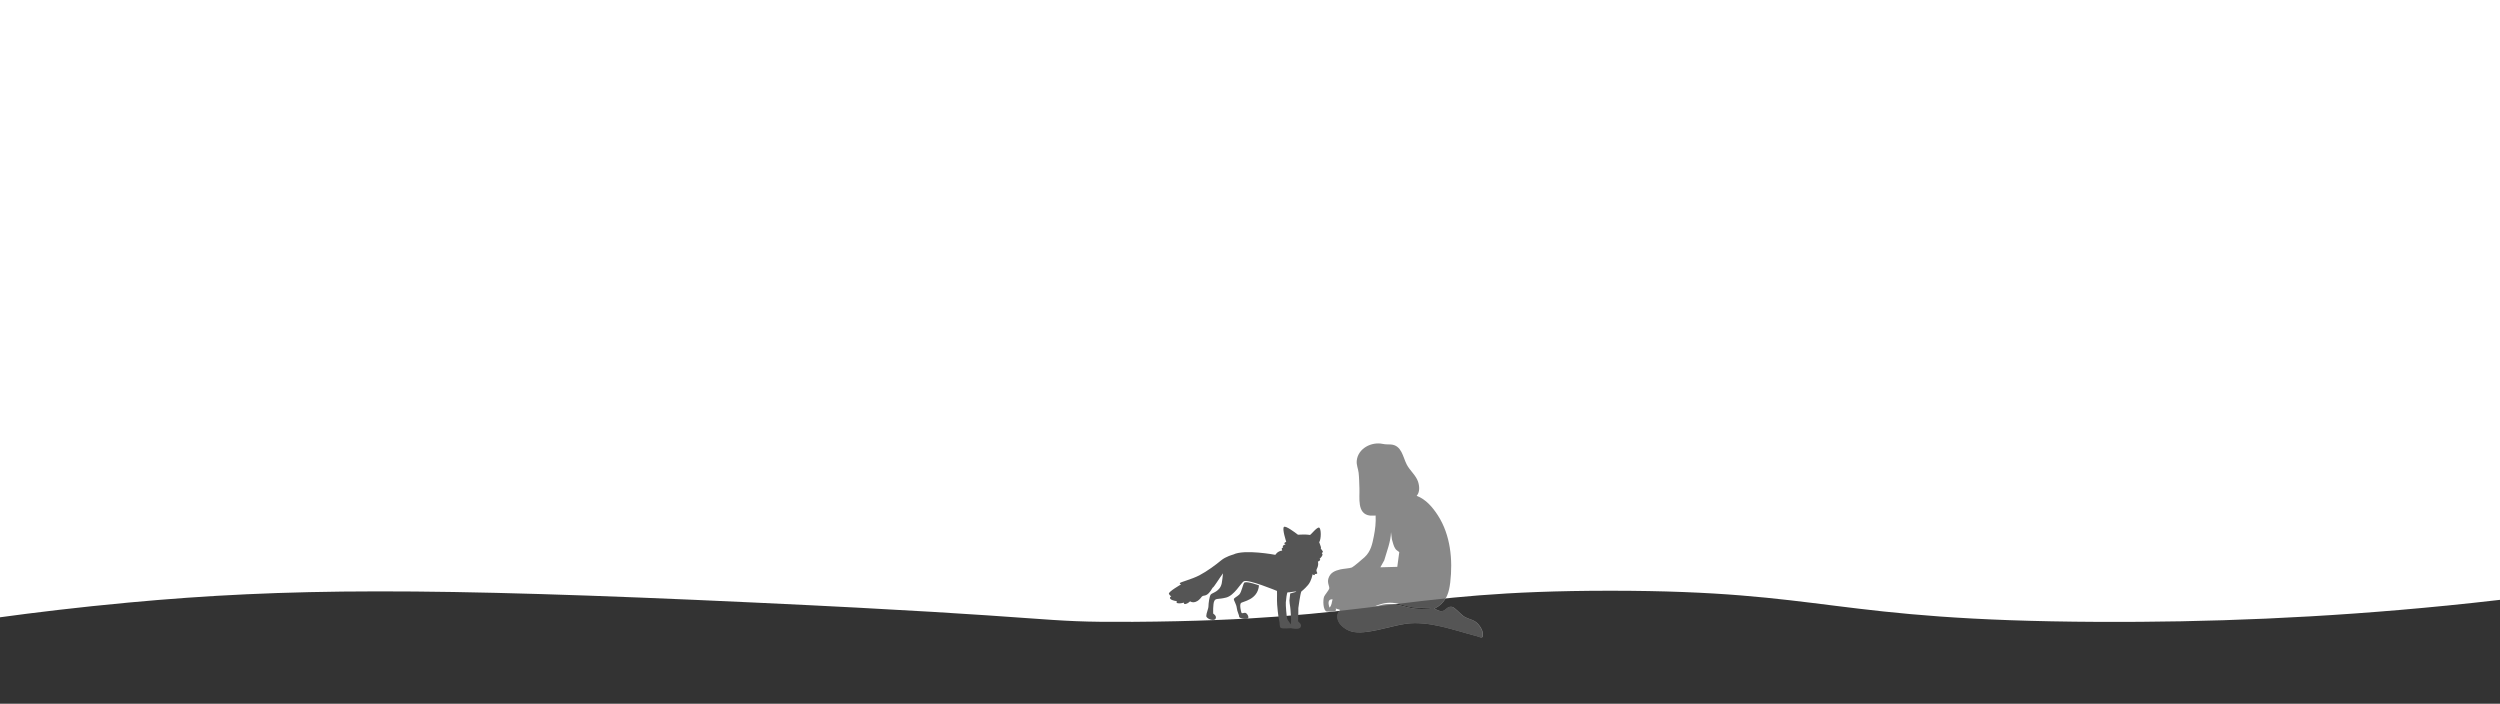
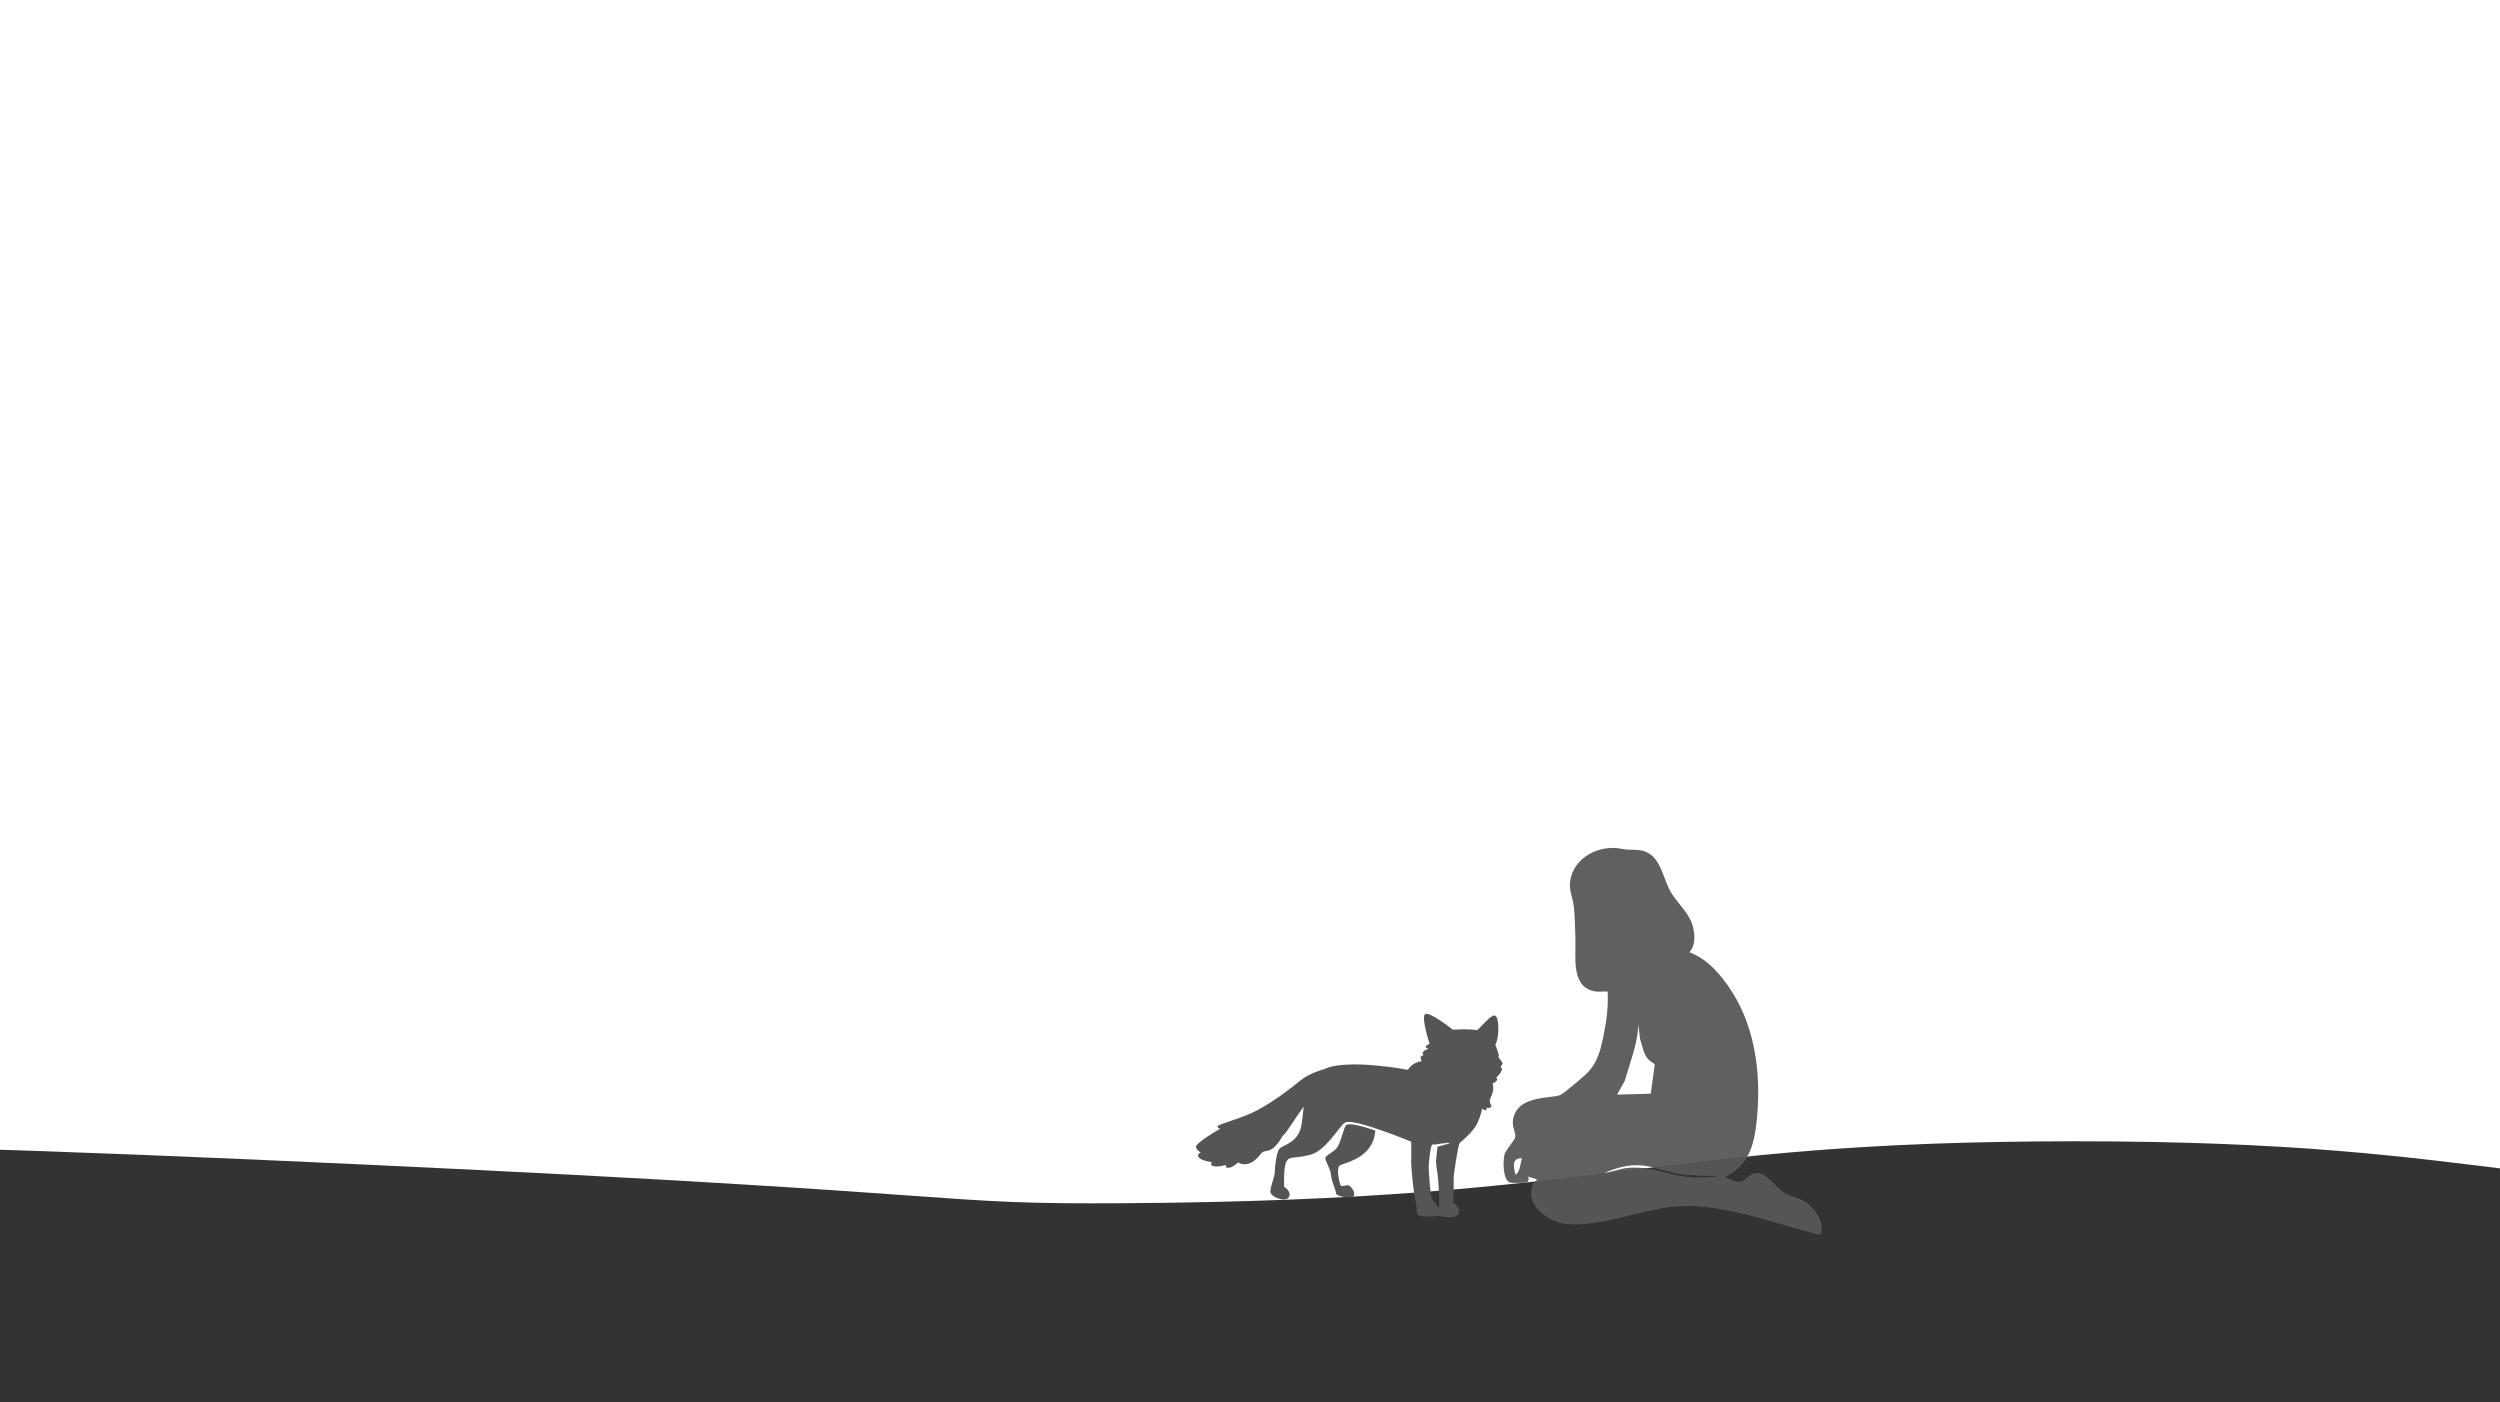
- <svg xmlns="http://www.w3.org/2000/svg" id="foxgirl" viewBox="0 0 2728.34 768">
+ <svg xmlns="http://www.w3.org/2000/svg" id="foxgirl" viewBox="0 0 1369.87 768">
  <defs>
    <style>
      .cls-1 {
-         fill: #888;
+         fill: #606060;
      }

      .cls-2 {
        fill: #333;
      }

      .cls-3 {
        fill: #555;
      }

      .cls-4 {
        fill: #555;
      }
    </style>
  </defs>
-   <path class="cls-2" d="M2669.28,661c-135.61,13.53-260.99,18.22-378.81,17.68-293.48-1.35-294.64-33.98-533.14-33.99-236.81,0-250.05,32.17-520.66,33.94-109.92.72-66.8-4.86-413.45-21.04-356.65-16.65-511.85-15.87-682.83,0-55.81,5.18-103.79,11.08-140.39,16.08v94.35h2728.34v-113.39c-18.31,2.13-38.06,4.29-59.06,6.39Z" />
-   <path class="cls-1" d="M1495,562.66c-14.28-1.79-10.98-19.49-11.4-29.54-.22-5.37-.27-11.96-.89-17.21-.55-4.64-2.54-8.43-2.03-13.25,1.41-13.32,16.02-20.79,28.32-18.22,3.77.79,5.13.34,8.85.63,11.92.94,13.01,13.38,17.36,21.86,3.34,6.53,10.03,11.77,12.34,18.68,1.62,4.86,2.15,11.45-1.49,15.49,10.13,3.82,17.45,12.51,23.19,21.42,13.73,21.32,16.38,48.37,13.44,73.18-1.24,10.43-3.84,19.6-12.78,26l-4.45,2.66c2.9.89,5.2,2.94,8.41,2.6,4.23-.44,5.5-5.55,10.74-4.72,3.37.53,9.04,7.62,12.43,9.98,4.52,3.14,8.93,3.39,13.21,6.18,3.69,2.41,7.83,8.52,8.17,12.96.53,6.81-2.66,3.92-6.41,2.95-24.93-6.43-52.35-17.21-78.15-13.5-16.42,2.36-43.73,12.57-58.88,8.33-8.25-2.31-18.03-10.59-14.54-20.14.45-1.22,1.29-1.71,1.69-2.62.19-.43.6-.54-.08-.94-.95-.56-3.21-.71-4.31-1.5.47,1.06.29,2.67-.86,3.23-.71.34-7.77.4-8.82.2-4.44-.84-4.37-13.27-2.98-16.32.93-2.04,5.22-7.09,5.55-8.61.56-2.63-2.48-6.12-.85-11.26,2.03-6.39,7.09-8.34,13.06-9.78,3.02-.73,10.62-1.17,12.55-2.1,2.13-1.02,11.81-9.34,14.02-11.41,6.65-6.25,8.2-14.09,9.94-22.81,1.48-7.43,2.3-14.83,1.92-22.43-1.99-.18-4.31.24-6.25,0ZM1522.96,599.13c-2.1-2.93-2.87-7.11-3.93-10.51l-.96-7.86c-.32,10.51-4.56,20.71-7.39,30.75l-4.25,7.6,18.47-.49,2.17-16.03c-1.26-1.21-3.06-2.01-4.1-3.46ZM1454.28,654.02c-5.82-.31-4.55,5.17-3.44,9.05,2.59-1.95,2.54-6.13,3.44-9.05ZM1562,663.5c-6.84-.05-14.07.08-20.85-.91-7.07-1.03-14.27-4.18-21.57-4.71s-13.46,1.34-20.06,4.11c4.46-.58,8.66-2.38,13.2-2.75,12.18-.98,21.09,3.94,32.27,5.11,3.9.41,10.27.29,14.23.02.66-.04,2.56-.1,2.78-.87Z" />
-   <path class="cls-4" d="M1474.55,689.13c15.15,4.24,42.46-5.97,58.88-8.33,25.8-3.71,53.22,7.07,78.15,13.5,3.75.97,6.94,3.86,6.41-2.95-.34-4.44-4.48-10.54-8.17-12.96-4.28-2.8-8.69-3.05-13.21-6.18-3.39-2.36-9.05-9.45-12.43-9.98-5.24-.82-6.51,4.28-10.74,4.72-3.21.33-5.51-1.71-8.41-2.6l4.44-2.66c3.47-2.48,5.98-5.39,7.83-8.61-17.82,1.83-34.64,3.84-51.41,5.9,5,1.17,9.95,2.9,14.83,3.61,6.78.99,14.01.87,20.85.91-.22.78-2.13.83-2.78.87-3.96.27-10.33.38-14.23-.02-8.21-.86-15.2-3.73-23.15-4.82-19.41,2.4-38.88,4.85-59.9,7.17-.44.71-1.13,1.22-1.51,2.29-3.49,9.55,6.29,17.83,14.54,20.14Z" />
+   <rect class="cls-2" x="-619.94" y="717.02" width="2727.92" height="161.66" />
  <g>
-     <path class="cls-3" d="M1352.4,648.89c2.65-2.51,4.32-12.81,5.85-13.23,3.45-1.37,15.73,3.2,15.73,3.2-1.39,16.15-18.1,17.4-19.77,19.35-1.67,1.95.28,9.89.7,10.58s1.39.42,3.48,0,4.87,4.04,3.76,5.85c-1.11,1.81-9.47.28-9.75-1.39,0-2.09-2.23-5.71-2.65-9.72-.42-4.02-3.34-8.24-3.2-9.63.14-1.39,3.2-2.51,5.85-5.01Z" />
-     <path class="cls-3" d="M1275.68,648.05c.84,2.23,2.92,2.65,2.51,2.78-.42.14-2.51,1.39-.56,3.06,1.95,1.67,6.82,2.23,6.82,2.23,0,0-1.53,1.67.97,2.23,2.51.56,6.68-.7,6.68-.7,0,0-.56,1.95,1.81,1.53s4.87-2.92,4.87-2.92c0,0,5.85,4.46,12.81-5.15,2.51-2.51,5.29,1.67,11.84-9.75,1.23-.22,7.28-10.36,11.29-15.68-.5,3.95-.75,7.77-1.39,10.87-1.93,9.32-10.61,10.29-12.06,12.38-1.45,2.09-2.41,9.65-2.41,12.54s-2.41,7.72-2.41,10.77,8.36,6.11,10.13,3.05-2.57-5.63-2.57-5.63c0,0-.48-10.93,1.29-13.99,1.77-3.05,4.02-1.29,12.86-3.54,8.84-2.25,15.76-15.43,19.13-17.68,4.32-2.88,36.32,10.45,36.32,10.45,0,0,.17,6.43.01,10.29-.16,3.86,1.61,20.26,2.41,22.19s0,6.75,1.77,7.88c1.77,1.13,11.09.32,11.09.32,0,0,9,2.25,10.61-1.29,1.61-3.54-2.89-5.63-2.89-6.43.32-3.38.32-14.31.32-14.31,0,0,2.09-15.76,3.26-18.01,0,0,3.64-2.75,7.37-7.18,3.74-4.42,4.92-11.7,4.92-11.7,0,0,.69.88,1.77.98,1.08.1.59-1.47.59-1.47,0,0,.79.59,2.16,0,1.38-.59-.1-1.57-.29-3.24-.2-1.67.88-2.46,1.57-5.11.69-2.65,0-4.92,0-4.92,0,0,1.28-.39,2.16-1.38.88-.98-.29-1.67-.29-1.67,0,0,2.56-2.26,3.05-4.03.49-1.77-.69-1.57-.69-1.57l1.28-2.36-2.4-3.34s.53-.79,0-2.06c-.53-1.28-1.54-4.82-1.73-4.62,2.36-3.74,2.26-14.95,0-16.03s-9.14,7.96-10.03,7.96c-4.4-.72-9.93-.48-13.12-.24-3.45-2.66-13.3-10.01-15.24-8.54-2.36,1.79,2.43,16.18,2.43,16.18,0,0-1.29.69-2,1.33-.71.64,1.36,1.57,1.36,1.57,0,0-2.14.43-2.86,1.57-.71,1.14.21,1.72.21,1.72l-1.33.73c-.54.43-.22,1.61.26,2.72-5.31.56-7.49,4.68-7.49,4.68,0,0-33.76-6.43-45.98-.32,0,0-8.09,2.05-13.39,6.5-5.29,4.46-15.04,11.7-23.53,16.15-8.49,4.46-21.44,7.52-21.44,8.63s1.53,1.25,1.53,1.25c0,0-14.2,8.08-13.37,10.3ZM1403.26,657.48c.21-2.7,1.04-10.82,1.98-11.03,2.81.21,8.84-1.56,9.47-.62l-6.66,1.87s-.73,6.76-.83,7.49c-.1.73.42,5.1.83,7.28.42,2.18,1.14,15.08.92,16.54-.22,1.46,0,2.5,0,2.5,0,0-3.42-4.16-4.15-6.03-.73-1.87-1.77-15.29-1.56-18Z" />
+     <path class="cls-2" d="M2048.91,641.67c-135.61,13.53-260.99,18.22-378.81,17.68-293.48-1.35-294.64-33.98-533.14-33.99-236.81,0-250.05,32.17-520.66,33.94-109.92.72-66.8-4.86-413.45-21.04-356.65-16.65-511.85-15.87-682.83,0-55.81,5.18-103.79,11.08-140.39,16.08v94.35h2728.34v-113.39c-18.31,2.13-38.06,4.29-59.06,6.39Z" />
+     <path class="cls-1" d="M874.64,543.33c-14.28-1.79-10.98-19.49-11.4-29.54-.22-5.37-.27-11.96-.89-17.21-.55-4.64-2.54-8.43-2.03-13.25,1.41-13.32,16.02-20.79,28.32-18.22,3.77.79,5.13.34,8.85.63,11.92.94,13.01,13.38,17.36,21.86,3.34,6.53,10.03,11.77,12.34,18.68,1.62,4.86,2.15,11.45-1.49,15.49,10.13,3.82,17.45,12.51,23.19,21.42,13.73,21.32,16.38,48.37,13.44,73.18-1.24,10.43-3.84,19.6-12.78,26l-4.45,2.66c2.9.89,5.2,2.94,8.41,2.6,4.23-.44,5.5-5.55,10.74-4.72,3.37.53,9.04,7.62,12.43,9.98,4.52,3.14,8.93,3.39,13.21,6.18,3.69,2.41,7.83,8.52,8.17,12.96.53,6.81-2.66,3.92-6.41,2.95-24.93-6.43-52.35-17.21-78.15-13.5-16.42,2.36-43.73,12.57-58.88,8.33-8.25-2.31-18.03-10.59-14.54-20.14.45-1.22,1.29-1.71,1.69-2.62.19-.43.6-.54-.08-.94-.95-.56-3.21-.71-4.31-1.5.47,1.06.29,2.67-.86,3.23-.71.34-7.77.4-8.82.2-4.44-.84-4.37-13.27-2.98-16.32.93-2.04,5.22-7.09,5.55-8.61.56-2.63-2.48-6.12-.85-11.26,2.03-6.39,7.09-8.34,13.06-9.78,3.02-.73,10.62-1.17,12.55-2.1,2.13-1.02,11.81-9.34,14.02-11.41,6.65-6.25,8.2-14.09,9.94-22.81,1.48-7.43,2.3-14.83,1.92-22.43-1.99-.18-4.31.24-6.25,0ZM902.6,579.81c-2.1-2.93-2.87-7.11-3.93-10.51l-.96-7.86c-.32,10.51-4.56,20.71-7.39,30.75l-4.25,7.6,18.47-.49,2.17-16.03c-1.26-1.21-3.06-2.01-4.1-3.46ZM833.91,634.7c-5.82-.31-4.55,5.17-3.44,9.05,2.59-1.95,2.54-6.13,3.44-9.05ZM941.64,644.18c-6.84-.05-14.07.08-20.85-.91-7.07-1.03-14.27-4.18-21.57-4.71-7.29-.53-13.46,1.34-20.06,4.11,4.46-.58,8.66-2.38,13.2-2.75,12.18-.98,21.09,3.94,32.27,5.11,3.9.41,10.27.29,14.23.02.66-.04,2.56-.1,2.78-.87Z" />
+     <path class="cls-4" d="M854.18,669.81c15.15,4.24,42.46-5.97,58.88-8.33,25.8-3.71,53.22,7.07,78.15,13.5,3.75.97,6.94,3.86,6.41-2.95-.34-4.44-4.48-10.54-8.17-12.96-4.28-2.8-8.69-3.05-13.21-6.18-3.39-2.36-9.05-9.45-12.43-9.98-5.24-.82-6.51,4.28-10.74,4.72-3.21.33-5.51-1.71-8.41-2.6l4.44-2.66c3.47-2.48,5.98-5.39,7.83-8.61-17.82,1.83-34.64,3.84-51.41,5.9,5,1.17,9.95,2.9,14.83,3.61,6.78.99,14.01.87,20.85.91-.22.78-2.13.83-2.78.87-3.96.27-10.33.38-14.23-.02-8.21-.86-15.2-3.73-23.15-4.82-19.41,2.4-38.88,4.85-59.9,7.17-.44.71-1.13,1.22-1.51,2.29-3.49,9.55,6.29,17.83,14.54,20.14Z" />
+     <g>
+       <path class="cls-3" d="M732.04,629.56c2.65-2.51,4.32-12.81,5.85-13.23,3.45-1.37,15.73,3.2,15.73,3.2-1.39,16.15-18.1,17.4-19.77,19.35-1.67,1.95.28,9.89.7,10.58s1.39.42,3.48,0c2.09-.42,4.87,4.04,3.76,5.85-1.11,1.81-9.47.28-9.75-1.39,0-2.09-2.23-5.71-2.65-9.72-.42-4.02-3.34-8.24-3.2-9.63.14-1.39,3.2-2.51,5.85-5.01Z" />
+       <path class="cls-3" d="M655.32,628.73c.84,2.23,2.92,2.65,2.51,2.78-.42.14-2.51,1.39-.56,3.06,1.95,1.67,6.82,2.23,6.82,2.23,0,0-1.53,1.67.97,2.23,2.51.56,6.68-.7,6.68-.7,0,0-.56,1.95,1.81,1.53,2.37-.42,4.87-2.92,4.87-2.92,0,0,5.85,4.46,12.81-5.15,2.51-2.51,5.29,1.67,11.84-9.75,1.23-.22,7.28-10.36,11.29-15.68-.5,3.95-.75,7.77-1.39,10.87-1.93,9.32-10.61,10.29-12.06,12.38-1.45,2.09-2.41,9.65-2.41,12.54s-2.41,7.72-2.41,10.77c0,3.05,8.36,6.11,10.13,3.05s-2.57-5.63-2.57-5.63c0,0-.48-10.93,1.29-13.99,1.77-3.05,4.02-1.29,12.86-3.54,8.84-2.25,15.76-15.43,19.13-17.68,4.32-2.88,36.32,10.45,36.32,10.45,0,0,.17,6.43.01,10.29-.16,3.86,1.61,20.26,2.41,22.19s0,6.75,1.77,7.88c1.77,1.13,11.09.32,11.09.32,0,0,9,2.25,10.61-1.29,1.61-3.54-2.89-5.63-2.89-6.43.32-3.38.32-14.31.32-14.31,0,0,2.09-15.76,3.26-18.01,0,0,3.64-2.75,7.37-7.18,3.74-4.42,4.92-11.7,4.92-11.7,0,0,.69.88,1.77.98,1.08.1.59-1.47.59-1.47,0,0,.79.59,2.16,0,1.38-.59-.1-1.57-.29-3.24-.2-1.67.88-2.46,1.57-5.11.69-2.65,0-4.92,0-4.92,0,0,1.28-.39,2.16-1.38.88-.98-.29-1.67-.29-1.67,0,0,2.56-2.26,3.05-4.03.49-1.77-.69-1.57-.69-1.57l1.28-2.36-2.4-3.34s.53-.79,0-2.06c-.53-1.28-1.54-4.82-1.73-4.62,2.36-3.74,2.26-14.95,0-16.03-2.26-1.08-9.14,7.96-10.03,7.96-4.4-.72-9.93-.48-13.12-.24-3.45-2.66-13.3-10.01-15.24-8.54-2.36,1.79,2.43,16.18,2.43,16.18,0,0-1.29.69-2,1.33-.71.64,1.36,1.57,1.36,1.57,0,0-2.14.43-2.86,1.57-.71,1.14.21,1.72.21,1.72l-1.33.73c-.54.43-.22,1.61.26,2.72-5.31.56-7.49,4.68-7.49,4.68,0,0-33.76-6.43-45.98-.32,0,0-8.09,2.05-13.39,6.5-5.29,4.46-15.04,11.7-23.53,16.15-8.49,4.46-21.44,7.52-21.44,8.63s1.53,1.25,1.53,1.25c0,0-14.2,8.08-13.37,10.3ZM782.89,638.15c.21-2.7,1.04-10.82,1.98-11.03,2.81.21,8.84-1.56,9.47-.62l-6.66,1.87s-.73,6.76-.83,7.49c-.1.73.42,5.1.83,7.28.42,2.18,1.14,15.08.92,16.54-.22,1.46,0,2.5,0,2.5,0,0-3.42-4.16-4.15-6.03-.73-1.87-1.77-15.29-1.56-18Z" />
+     </g>
  </g>
</svg>
